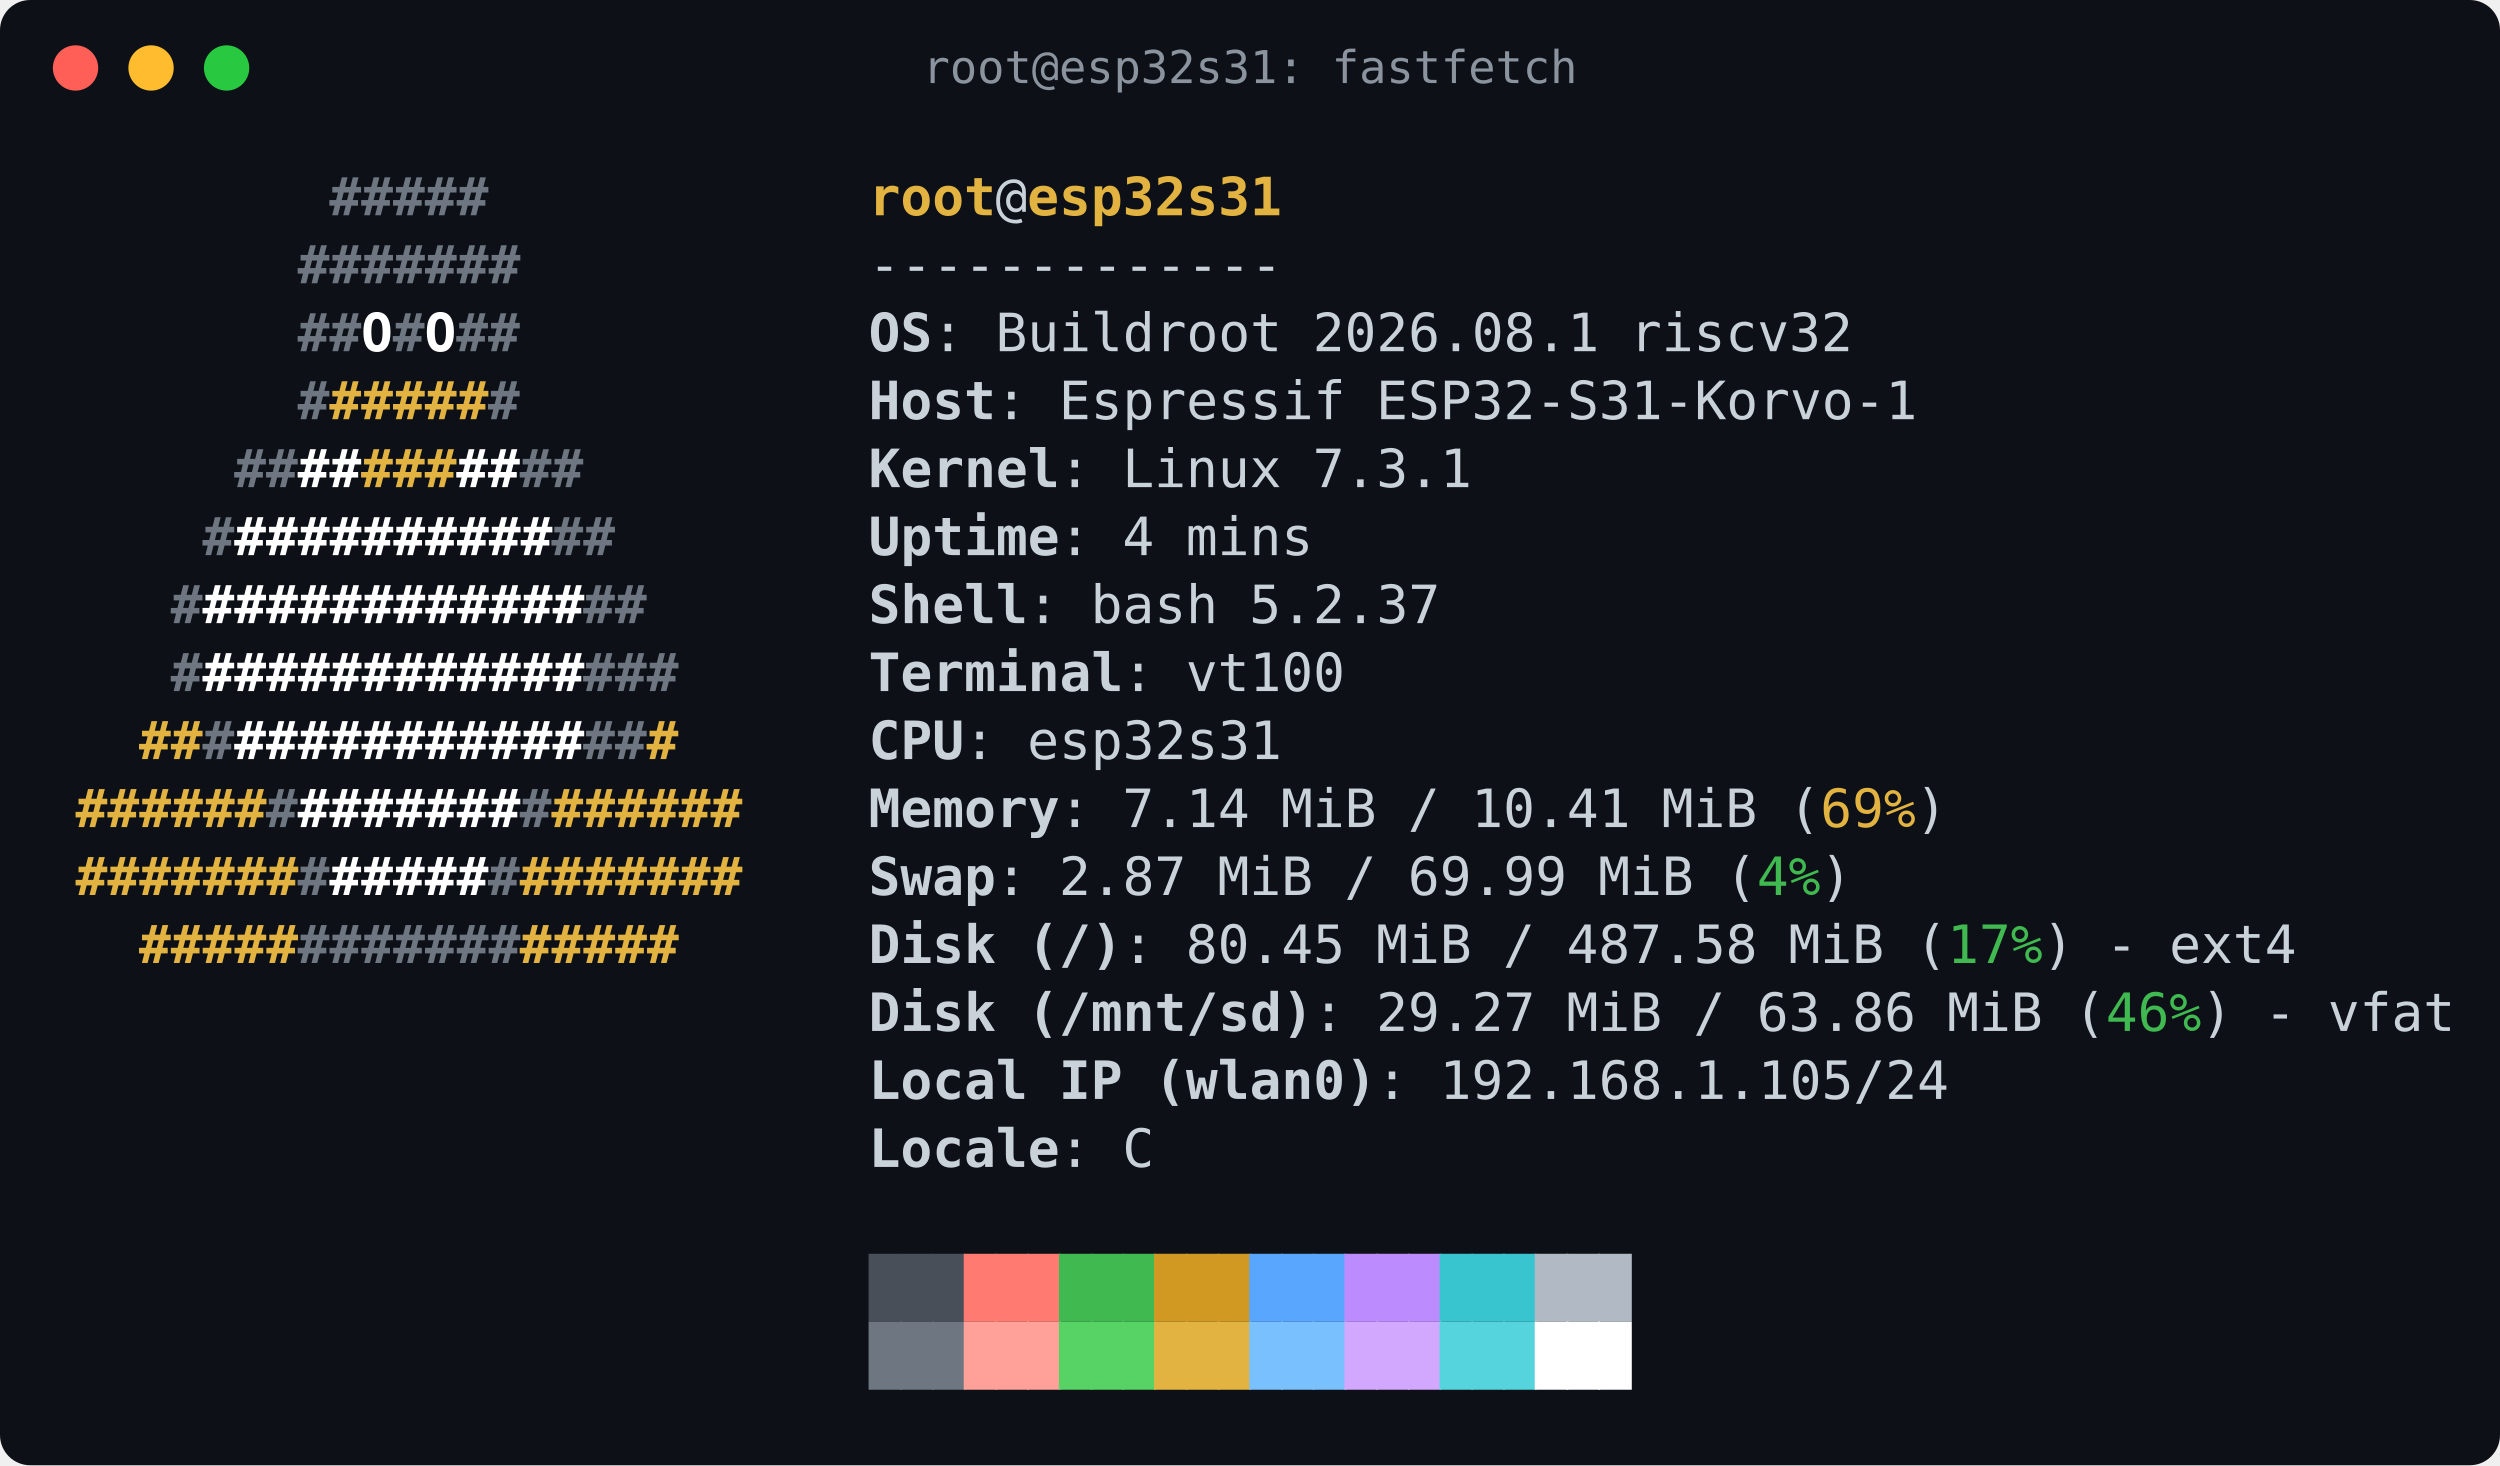
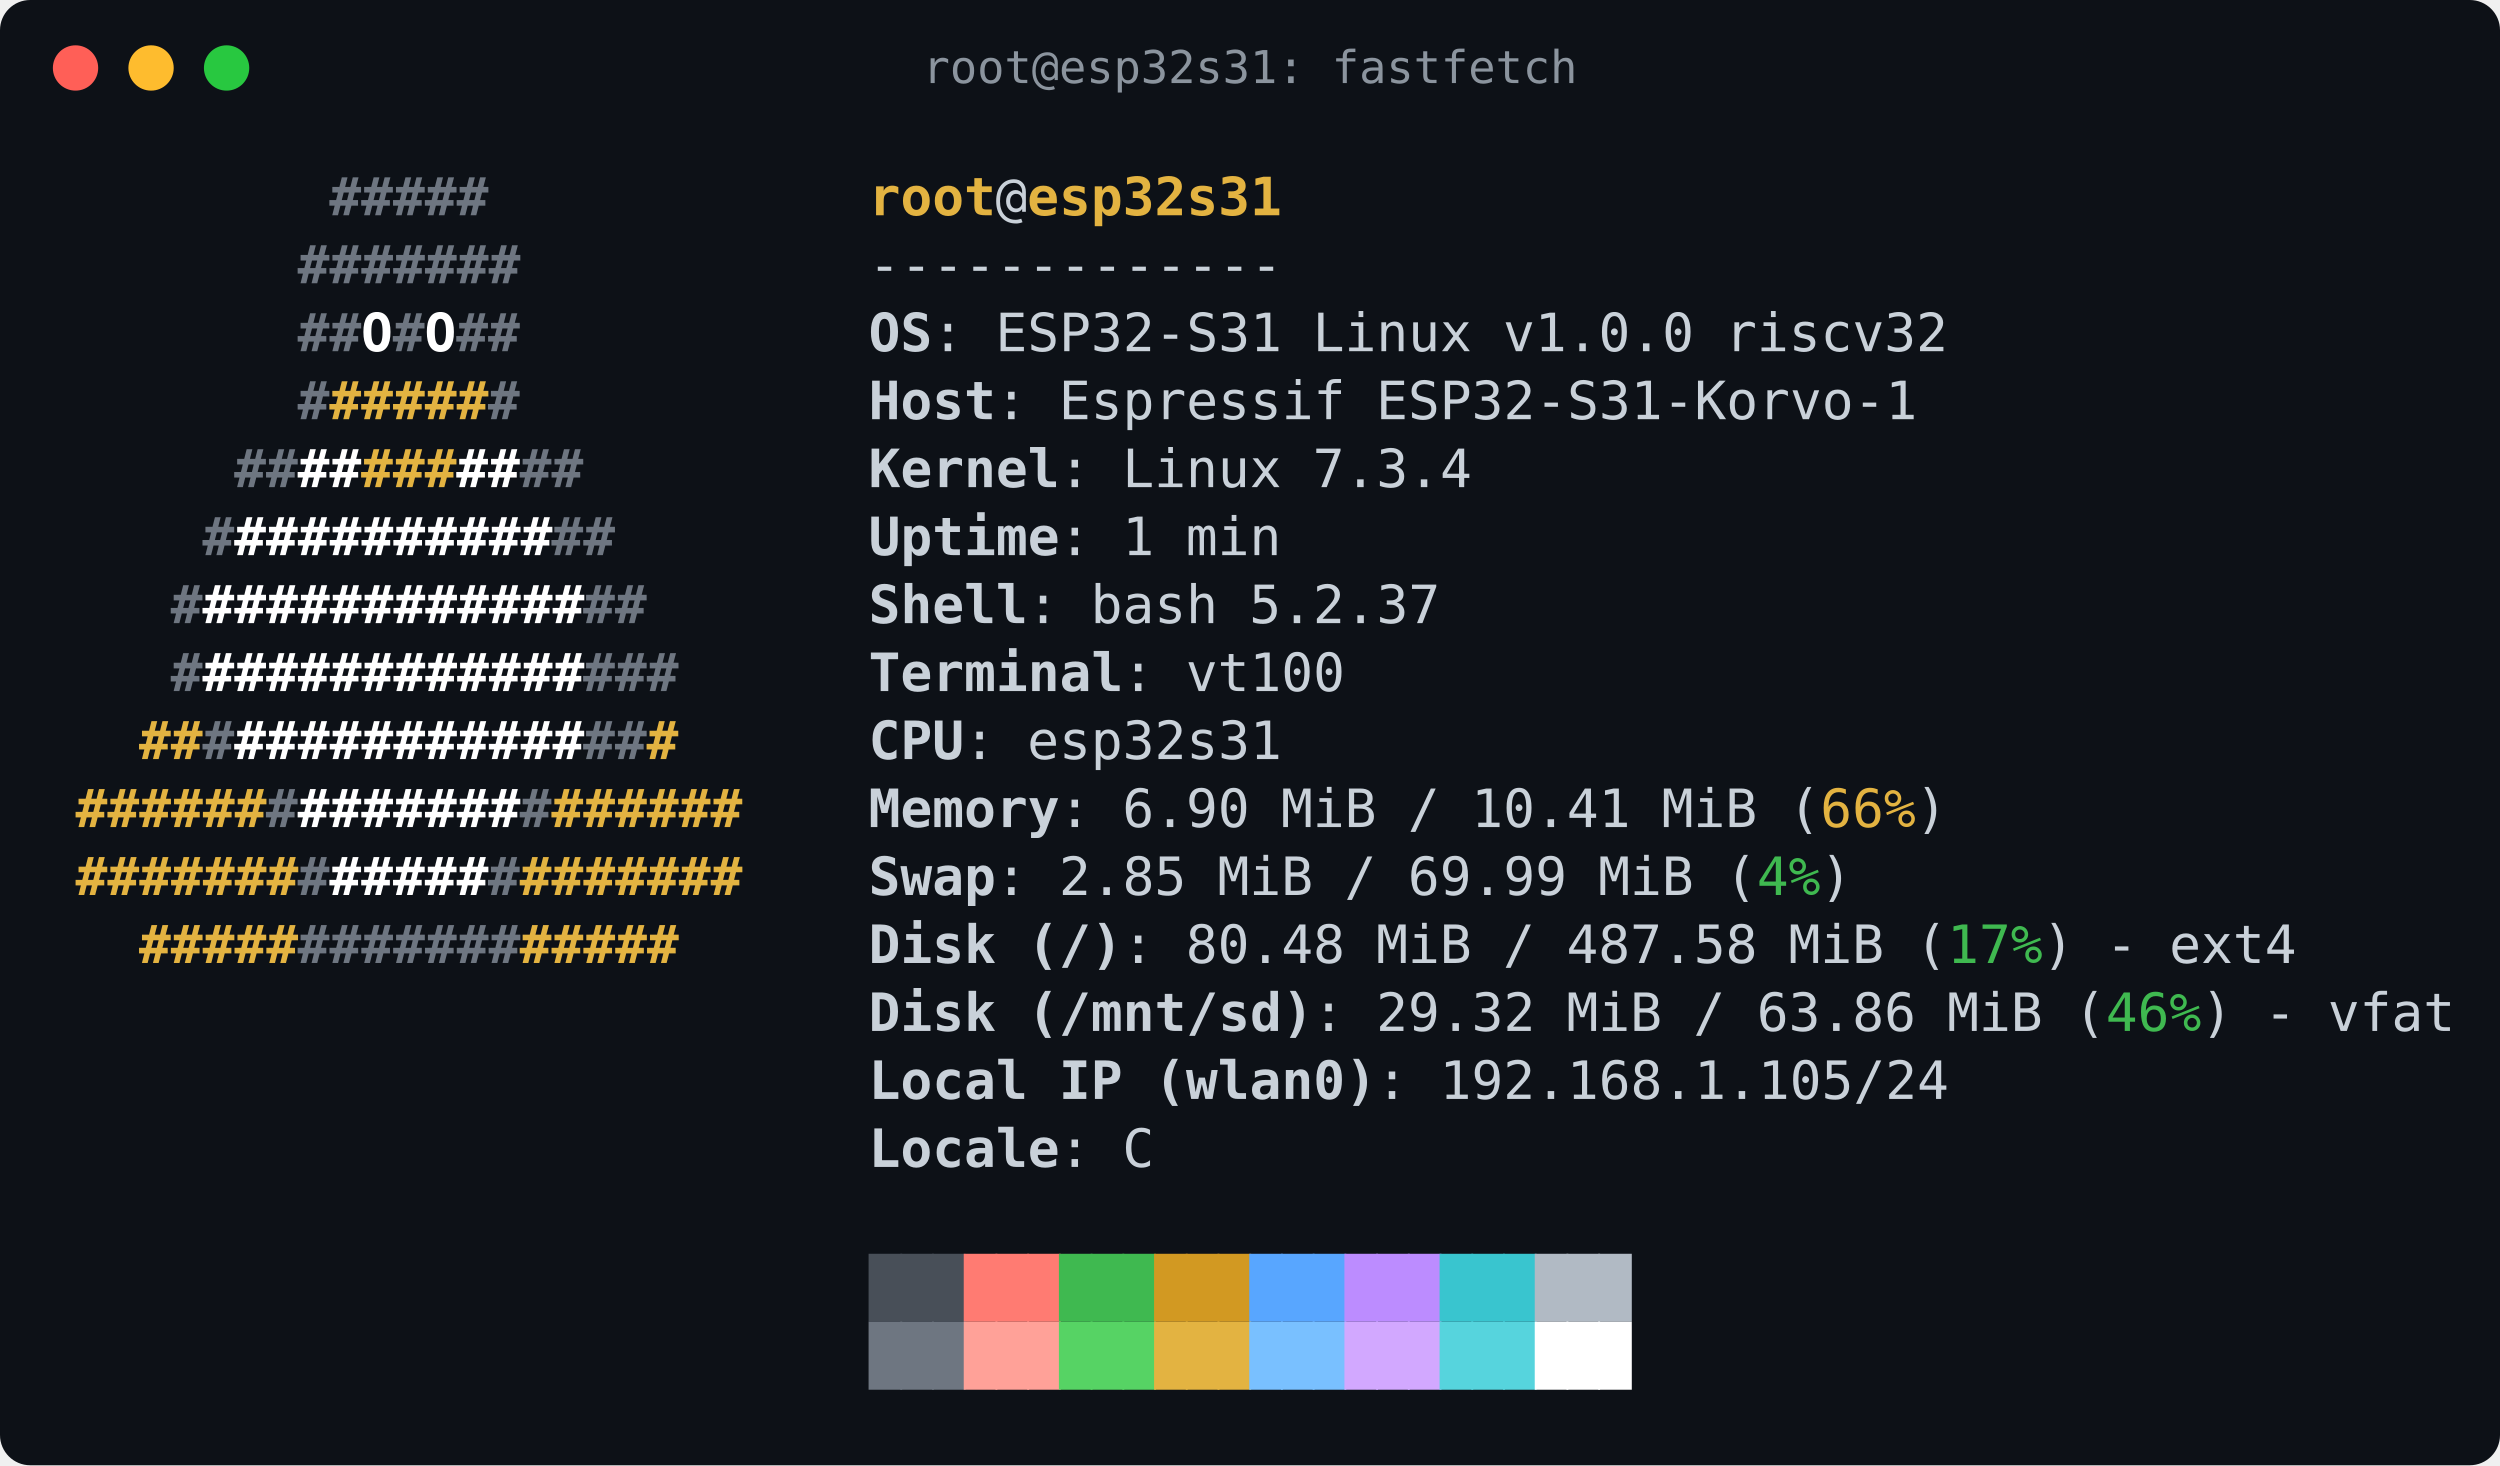
<svg xmlns="http://www.w3.org/2000/svg" width="662" height="388" viewBox="0 0 662 388">
  <rect width="100%" height="100%" rx="8" fill="#0d1117" />
  <circle cx="20" cy="18" r="6" fill="#ff5f57" />
  <circle cx="40" cy="18" r="6" fill="#febc2e" />
  <circle cx="60" cy="18" r="6" fill="#28c840" />
  <text x="331" y="22" fill="#8b949e" font-family="Menlo, Consolas, 'DejaVu Sans Mono', monospace" font-size="12" text-anchor="middle">root@esp32s31: fastfetch</text>
  <g font-family="Menlo, Consolas, 'DejaVu Sans Mono', monospace" font-size="14" xml:space="preserve">
    <rect x="230.0" y="332" width="8.9" height="18" fill="#484f58" />
    <rect x="238.4" y="332" width="8.9" height="18" fill="#484f58" />
    <rect x="246.8" y="332" width="8.9" height="18" fill="#484f58" />
    <rect x="255.2" y="332" width="8.9" height="18" fill="#ff7b72" />
    <rect x="263.6" y="332" width="8.9" height="18" fill="#ff7b72" />
    <rect x="272.0" y="332" width="8.9" height="18" fill="#ff7b72" />
    <rect x="280.4" y="332" width="8.9" height="18" fill="#3fb950" />
    <rect x="288.8" y="332" width="8.9" height="18" fill="#3fb950" />
    <rect x="297.2" y="332" width="8.9" height="18" fill="#3fb950" />
    <rect x="305.6" y="332" width="8.9" height="18" fill="#d29922" />
    <rect x="314.0" y="332" width="8.9" height="18" fill="#d29922" />
    <rect x="322.4" y="332" width="8.9" height="18" fill="#d29922" />
    <rect x="330.8" y="332" width="8.9" height="18" fill="#58a6ff" />
    <rect x="339.2" y="332" width="8.9" height="18" fill="#58a6ff" />
    <rect x="347.6" y="332" width="8.9" height="18" fill="#58a6ff" />
    <rect x="356.0" y="332" width="8.9" height="18" fill="#bc8cff" />
    <rect x="364.4" y="332" width="8.9" height="18" fill="#bc8cff" />
    <rect x="372.8" y="332" width="8.9" height="18" fill="#bc8cff" />
    <rect x="381.2" y="332" width="8.9" height="18" fill="#39c5cf" />
    <rect x="389.6" y="332" width="8.9" height="18" fill="#39c5cf" />
    <rect x="398.0" y="332" width="8.9" height="18" fill="#39c5cf" />
    <rect x="406.4" y="332" width="8.9" height="18" fill="#b1bac4" />
    <rect x="414.8" y="332" width="8.9" height="18" fill="#b1bac4" />
    <rect x="423.2" y="332" width="8.9" height="18" fill="#b1bac4" />
    <rect x="230.0" y="350" width="8.9" height="18" fill="#6e7681" />
    <rect x="238.4" y="350" width="8.9" height="18" fill="#6e7681" />
    <rect x="246.8" y="350" width="8.9" height="18" fill="#6e7681" />
    <rect x="255.2" y="350" width="8.9" height="18" fill="#ffa198" />
    <rect x="263.6" y="350" width="8.9" height="18" fill="#ffa198" />
    <rect x="272.0" y="350" width="8.9" height="18" fill="#ffa198" />
    <rect x="280.4" y="350" width="8.9" height="18" fill="#56d364" />
    <rect x="288.8" y="350" width="8.9" height="18" fill="#56d364" />
    <rect x="297.2" y="350" width="8.9" height="18" fill="#56d364" />
    <rect x="305.6" y="350" width="8.9" height="18" fill="#e3b341" />
    <rect x="314.0" y="350" width="8.9" height="18" fill="#e3b341" />
    <rect x="322.4" y="350" width="8.9" height="18" fill="#e3b341" />
    <rect x="330.8" y="350" width="8.9" height="18" fill="#79c0ff" />
    <rect x="339.2" y="350" width="8.9" height="18" fill="#79c0ff" />
    <rect x="347.6" y="350" width="8.9" height="18" fill="#79c0ff" />
    <rect x="356.0" y="350" width="8.9" height="18" fill="#d2a8ff" />
    <rect x="364.4" y="350" width="8.9" height="18" fill="#d2a8ff" />
    <rect x="372.8" y="350" width="8.9" height="18" fill="#d2a8ff" />
    <rect x="381.2" y="350" width="8.9" height="18" fill="#56d4dd" />
    <rect x="389.6" y="350" width="8.9" height="18" fill="#56d4dd" />
    <rect x="398.0" y="350" width="8.9" height="18" fill="#56d4dd" />
    <rect x="406.4" y="350" width="8.9" height="18" fill="#ffffff" />
    <rect x="414.8" y="350" width="8.9" height="18" fill="#ffffff" />
    <rect x="423.2" y="350" width="8.9" height="18" fill="#ffffff" />
    <text y="57">
      <tspan x="87.2" fill="#6e7681" font-weight="bold">#####</tspan>
      <tspan x="230.0" fill="#e3b341" font-weight="bold">root</tspan>
      <tspan x="263.6" fill="#c9d1d9">@</tspan>
      <tspan x="272.0" fill="#e3b341" font-weight="bold">esp32s31</tspan>
    </text>
    <text y="75">
      <tspan x="78.8" fill="#6e7681" font-weight="bold">#######</tspan>
      <tspan x="230.0" fill="#c9d1d9">-------------</tspan>
    </text>
    <text y="93">
      <tspan x="78.8" fill="#6e7681" font-weight="bold">##</tspan>
      <tspan x="95.6" fill="#ffffff" font-weight="bold">O</tspan>
      <tspan x="104.0" fill="#6e7681" font-weight="bold">#</tspan>
      <tspan x="112.4" fill="#ffffff" font-weight="bold">O</tspan>
      <tspan x="120.8" fill="#6e7681" font-weight="bold">##</tspan>
      <tspan x="230.0" fill="#c9d1d9" font-weight="bold">OS</tspan>
      <tspan x="246.8" fill="#c9d1d9">:</tspan>
-       <tspan x="263.6" fill="#c9d1d9">Buildroot</tspan>
-       <tspan x="347.6" fill="#c9d1d9">2026.08.1</tspan>
-       <tspan x="431.6" fill="#c9d1d9">riscv32</tspan>
+       <tspan x="263.6" fill="#c9d1d9">ESP32-S31</tspan>
+       <tspan x="347.6" fill="#c9d1d9">Linux</tspan>
+       <tspan x="398.0" fill="#c9d1d9">v1.0.0</tspan>
+       <tspan x="456.8" fill="#c9d1d9">riscv32</tspan>
    </text>
    <text y="111">
      <tspan x="78.8" fill="#6e7681" font-weight="bold">#</tspan>
      <tspan x="87.2" fill="#e3b341" font-weight="bold">#####</tspan>
      <tspan x="129.2" fill="#6e7681" font-weight="bold">#</tspan>
      <tspan x="230.0" fill="#c9d1d9" font-weight="bold">Host</tspan>
      <tspan x="263.6" fill="#c9d1d9">:</tspan>
      <tspan x="280.4" fill="#c9d1d9">Espressif</tspan>
      <tspan x="364.4" fill="#c9d1d9">ESP32-S31-Korvo-1</tspan>
    </text>
    <text y="129">
      <tspan x="62.0" fill="#6e7681" font-weight="bold">##</tspan>
      <tspan x="78.8" fill="#ffffff" font-weight="bold">##</tspan>
      <tspan x="95.6" fill="#e3b341" font-weight="bold">###</tspan>
      <tspan x="120.8" fill="#ffffff" font-weight="bold">##</tspan>
      <tspan x="137.6" fill="#6e7681" font-weight="bold">##</tspan>
      <tspan x="230.0" fill="#c9d1d9" font-weight="bold">Kernel</tspan>
      <tspan x="280.4" fill="#c9d1d9">:</tspan>
      <tspan x="297.2" fill="#c9d1d9">Linux</tspan>
-       <tspan x="347.6" fill="#c9d1d9">7.3.1</tspan>
+       <tspan x="347.6" fill="#c9d1d9">7.3.4</tspan>
    </text>
    <text y="147">
      <tspan x="53.6" fill="#6e7681" font-weight="bold">#</tspan>
      <tspan x="62.0" fill="#ffffff" font-weight="bold">##########</tspan>
      <tspan x="146.0" fill="#6e7681" font-weight="bold">##</tspan>
      <tspan x="230.0" fill="#c9d1d9" font-weight="bold">Uptime</tspan>
      <tspan x="280.4" fill="#c9d1d9">:</tspan>
-       <tspan x="297.2" fill="#c9d1d9">4</tspan>
-       <tspan x="314.0" fill="#c9d1d9">mins</tspan>
+       <tspan x="297.2" fill="#c9d1d9">1</tspan>
+       <tspan x="314.0" fill="#c9d1d9">min</tspan>
    </text>
    <text y="165">
      <tspan x="45.2" fill="#6e7681" font-weight="bold">#</tspan>
      <tspan x="53.6" fill="#ffffff" font-weight="bold">############</tspan>
      <tspan x="154.4" fill="#6e7681" font-weight="bold">##</tspan>
      <tspan x="230.0" fill="#c9d1d9" font-weight="bold">Shell</tspan>
      <tspan x="272.0" fill="#c9d1d9">:</tspan>
      <tspan x="288.8" fill="#c9d1d9">bash</tspan>
      <tspan x="330.8" fill="#c9d1d9">5.2.37</tspan>
    </text>
    <text y="183">
      <tspan x="45.2" fill="#6e7681" font-weight="bold">#</tspan>
      <tspan x="53.6" fill="#ffffff" font-weight="bold">############</tspan>
      <tspan x="154.4" fill="#6e7681" font-weight="bold">###</tspan>
      <tspan x="230.0" fill="#c9d1d9" font-weight="bold">Terminal</tspan>
      <tspan x="297.2" fill="#c9d1d9">:</tspan>
      <tspan x="314.0" fill="#c9d1d9">vt100</tspan>
    </text>
    <text y="201">
      <tspan x="36.8" fill="#e3b341" font-weight="bold">##</tspan>
      <tspan x="53.6" fill="#6e7681" font-weight="bold">#</tspan>
      <tspan x="62.0" fill="#ffffff" font-weight="bold">###########</tspan>
      <tspan x="154.4" fill="#6e7681" font-weight="bold">##</tspan>
      <tspan x="171.2" fill="#e3b341" font-weight="bold">#</tspan>
      <tspan x="230.0" fill="#c9d1d9" font-weight="bold">CPU</tspan>
      <tspan x="255.2" fill="#c9d1d9">:</tspan>
      <tspan x="272.0" fill="#c9d1d9">esp32s31</tspan>
    </text>
    <text y="219">
      <tspan x="20.0" fill="#e3b341" font-weight="bold">######</tspan>
      <tspan x="70.4" fill="#6e7681" font-weight="bold">#</tspan>
      <tspan x="78.8" fill="#ffffff" font-weight="bold">#######</tspan>
      <tspan x="137.6" fill="#6e7681" font-weight="bold">#</tspan>
      <tspan x="146.0" fill="#e3b341" font-weight="bold">######</tspan>
      <tspan x="230.0" fill="#c9d1d9" font-weight="bold">Memory</tspan>
      <tspan x="280.4" fill="#c9d1d9">:</tspan>
-       <tspan x="297.2" fill="#c9d1d9">7.14</tspan>
+       <tspan x="297.2" fill="#c9d1d9">6.90</tspan>
      <tspan x="339.2" fill="#c9d1d9">MiB</tspan>
      <tspan x="372.8" fill="#c9d1d9">/</tspan>
      <tspan x="389.6" fill="#c9d1d9">10.41</tspan>
      <tspan x="440.0" fill="#c9d1d9">MiB</tspan>
      <tspan x="473.6" fill="#c9d1d9">(</tspan>
-       <tspan x="482.0" fill="#e3b341">69%</tspan>
+       <tspan x="482.0" fill="#e3b341">66%</tspan>
      <tspan x="507.2" fill="#c9d1d9">)</tspan>
    </text>
    <text y="237">
      <tspan x="20.0" fill="#e3b341" font-weight="bold">#######</tspan>
      <tspan x="78.8" fill="#6e7681" font-weight="bold">#</tspan>
      <tspan x="87.2" fill="#ffffff" font-weight="bold">#####</tspan>
      <tspan x="129.2" fill="#6e7681" font-weight="bold">#</tspan>
      <tspan x="137.6" fill="#e3b341" font-weight="bold">#######</tspan>
      <tspan x="230.0" fill="#c9d1d9" font-weight="bold">Swap</tspan>
      <tspan x="263.6" fill="#c9d1d9">:</tspan>
-       <tspan x="280.4" fill="#c9d1d9">2.87</tspan>
+       <tspan x="280.4" fill="#c9d1d9">2.85</tspan>
      <tspan x="322.4" fill="#c9d1d9">MiB</tspan>
      <tspan x="356.0" fill="#c9d1d9">/</tspan>
      <tspan x="372.8" fill="#c9d1d9">69.99</tspan>
      <tspan x="423.2" fill="#c9d1d9">MiB</tspan>
      <tspan x="456.8" fill="#c9d1d9">(</tspan>
      <tspan x="465.2" fill="#3fb950">4%</tspan>
      <tspan x="482.0" fill="#c9d1d9">)</tspan>
    </text>
    <text y="255">
      <tspan x="36.8" fill="#e3b341" font-weight="bold">#####</tspan>
      <tspan x="78.8" fill="#6e7681" font-weight="bold">#######</tspan>
      <tspan x="137.6" fill="#e3b341" font-weight="bold">#####</tspan>
      <tspan x="230.0" fill="#c9d1d9" font-weight="bold">Disk</tspan>
      <tspan x="272.0" fill="#c9d1d9" font-weight="bold">(/)</tspan>
      <tspan x="297.2" fill="#c9d1d9">:</tspan>
-       <tspan x="314.0" fill="#c9d1d9">80.45</tspan>
+       <tspan x="314.0" fill="#c9d1d9">80.48</tspan>
      <tspan x="364.4" fill="#c9d1d9">MiB</tspan>
      <tspan x="398.0" fill="#c9d1d9">/</tspan>
      <tspan x="414.8" fill="#c9d1d9">487.58</tspan>
      <tspan x="473.6" fill="#c9d1d9">MiB</tspan>
      <tspan x="507.2" fill="#c9d1d9">(</tspan>
      <tspan x="515.6" fill="#3fb950">17%</tspan>
      <tspan x="540.8" fill="#c9d1d9">)</tspan>
      <tspan x="557.6" fill="#c9d1d9">-</tspan>
      <tspan x="574.4" fill="#c9d1d9">ext4</tspan>
    </text>
    <text y="273">
      <tspan x="230.0" fill="#c9d1d9" font-weight="bold">Disk</tspan>
      <tspan x="272.0" fill="#c9d1d9" font-weight="bold">(/mnt/sd)</tspan>
      <tspan x="347.6" fill="#c9d1d9">:</tspan>
-       <tspan x="364.4" fill="#c9d1d9">29.27</tspan>
+       <tspan x="364.4" fill="#c9d1d9">29.32</tspan>
      <tspan x="414.8" fill="#c9d1d9">MiB</tspan>
      <tspan x="448.4" fill="#c9d1d9">/</tspan>
      <tspan x="465.2" fill="#c9d1d9">63.86</tspan>
      <tspan x="515.6" fill="#c9d1d9">MiB</tspan>
      <tspan x="549.2" fill="#c9d1d9">(</tspan>
      <tspan x="557.6" fill="#3fb950">46%</tspan>
      <tspan x="582.8" fill="#c9d1d9">)</tspan>
      <tspan x="599.6" fill="#c9d1d9">-</tspan>
      <tspan x="616.4" fill="#c9d1d9">vfat</tspan>
    </text>
    <text y="291">
      <tspan x="230.0" fill="#c9d1d9" font-weight="bold">Local</tspan>
      <tspan x="280.4" fill="#c9d1d9" font-weight="bold">IP</tspan>
      <tspan x="305.6" fill="#c9d1d9" font-weight="bold">(wlan0)</tspan>
      <tspan x="364.4" fill="#c9d1d9">:</tspan>
      <tspan x="381.2" fill="#c9d1d9">192.168.1.105/24</tspan>
    </text>
    <text y="309">
      <tspan x="230.0" fill="#c9d1d9" font-weight="bold">Locale</tspan>
      <tspan x="280.4" fill="#c9d1d9">:</tspan>
      <tspan x="297.2" fill="#c9d1d9">C</tspan>
    </text>
  </g>
</svg>
